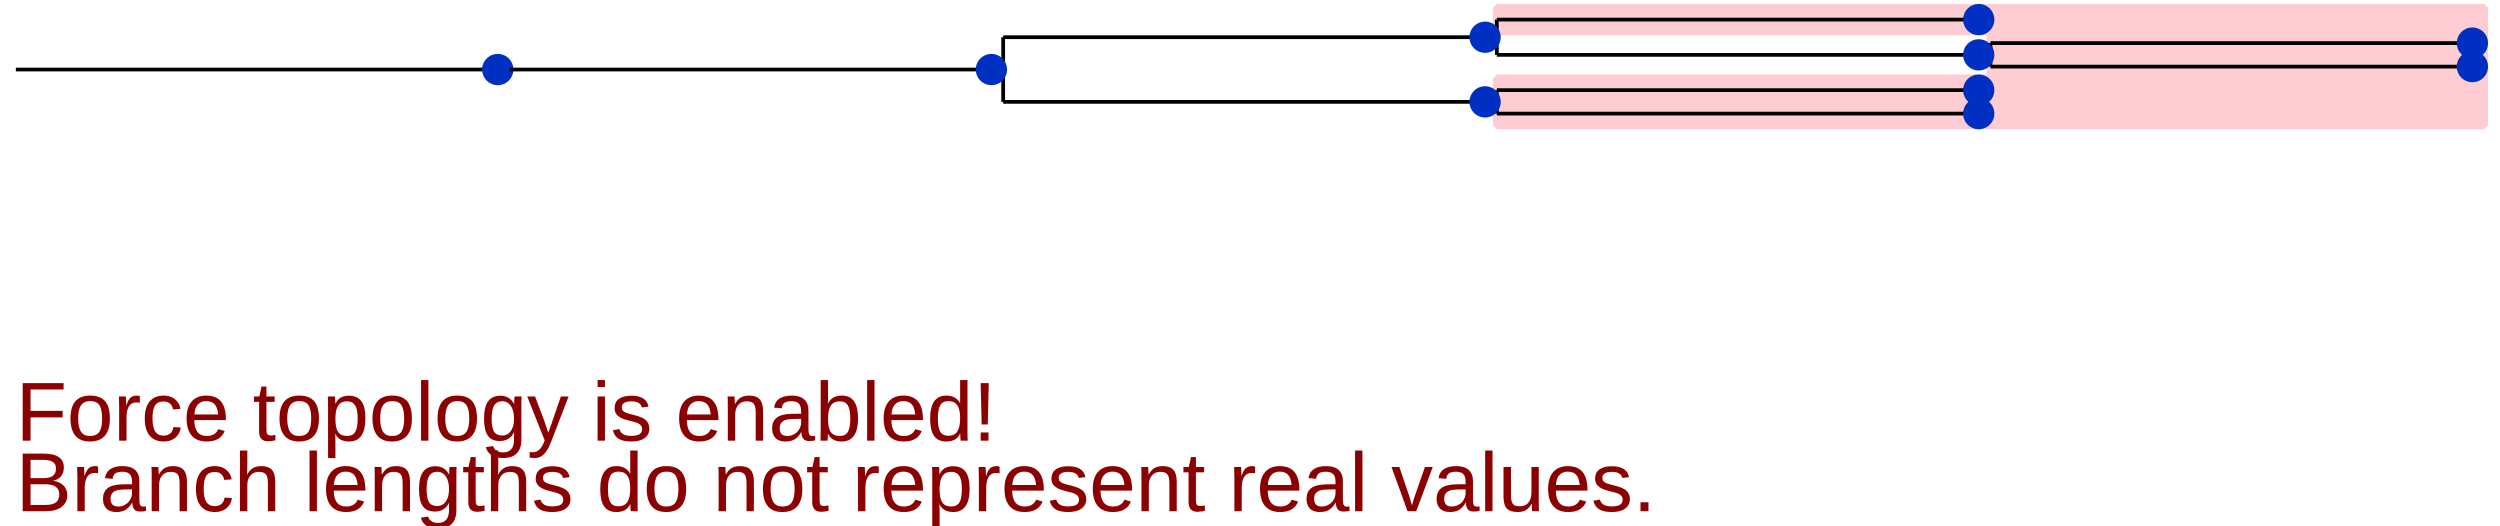
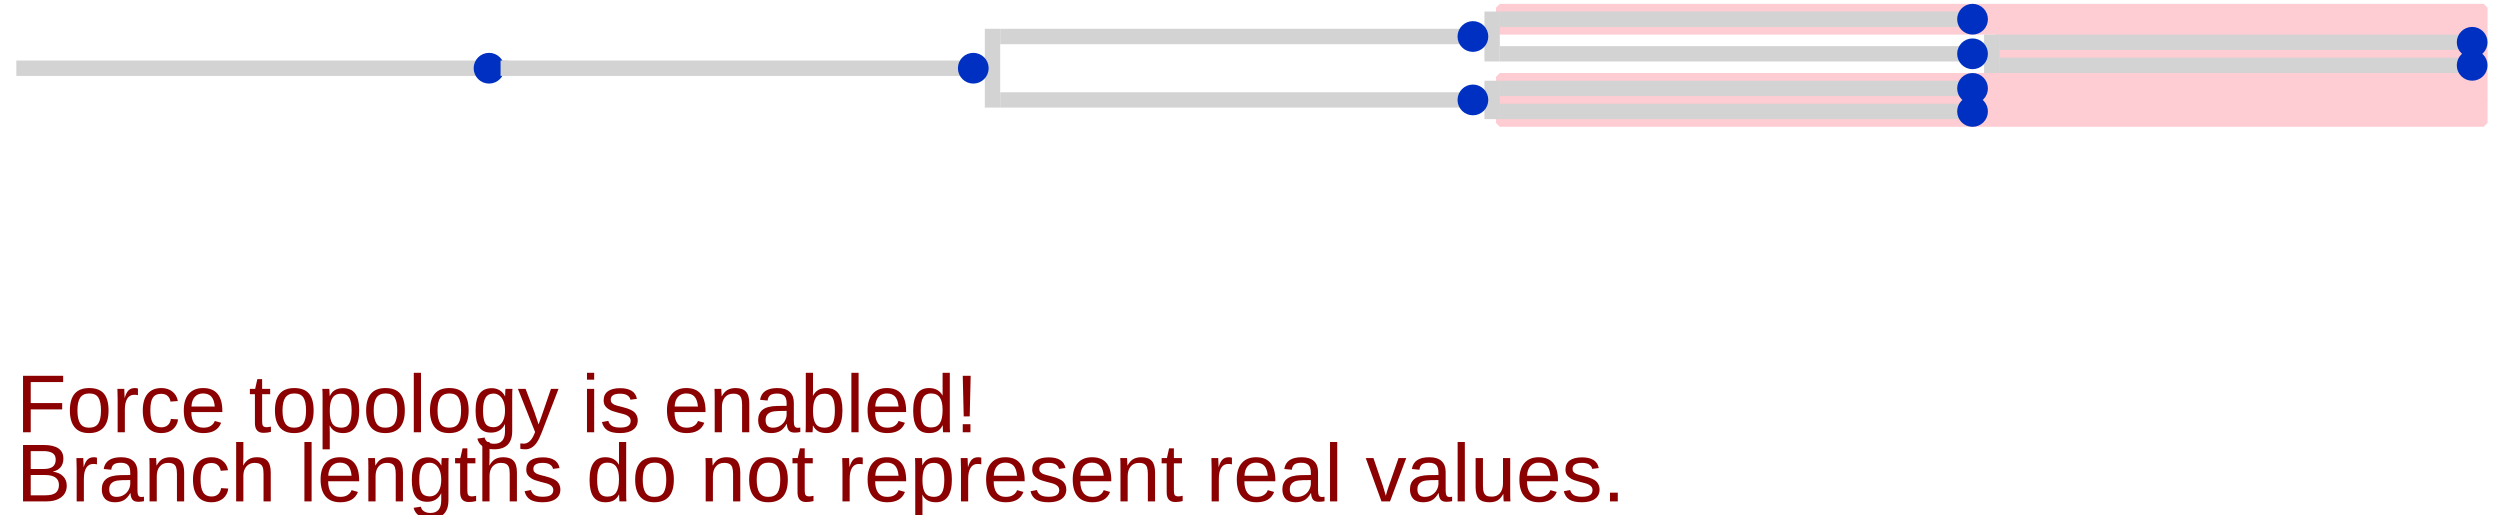
- <svg xmlns="http://www.w3.org/2000/svg" width="176.389mm" height="37.042mm" viewBox="0 0 500 105.678" version="1.2" baseProfile="tiny">
+ <svg xmlns="http://www.w3.org/2000/svg" width="176.389mm" height="36.336mm" viewBox="0 0 500 103.715" version="1.2" baseProfile="tiny">
  <defs> </defs>
  <g fill="none" stroke="black" stroke-width="1" fill-rule="evenodd" stroke-linecap="square" stroke-linejoin="bevel">
-     <g fill="none" stroke="none" transform="matrix(1.57729,0,0,1.57729,0,0)" font-family=".AppleSystemUIFont" font-size="13pt" font-weight="400" font-style="normal">
-       <rect x="0" y="0" width="317" height="67" />
+     <g fill="none" stroke="none" transform="matrix(1.54799,0,0,1.54799,0,0)" font-family=".AppleSystemUIFont" font-size="13pt" font-weight="400" font-style="normal">
+       <rect x="0" y="0" width="323" height="67" />
    </g>
-     <g fill="none" stroke="none" transform="matrix(1.57729,0,0,1.57729,1.57729,1.57729)" font-family=".AppleSystemUIFont" font-size="13pt" font-weight="400" font-style="normal">
-       <rect x="0" y="0" width="315" height="15" />
+     <g fill="none" stroke="none" transform="matrix(1.54799,0,0,1.54799,1.54799,1.54799)" font-family=".AppleSystemUIFont" font-size="13pt" font-weight="400" font-style="normal">
+       <rect x="0" y="0" width="321" height="15" />
    </g>
-     <g fill="#fecdd3" fill-opacity="1" stroke="#fecdd3" stroke-opacity="1" stroke-width="1" stroke-linecap="square" stroke-linejoin="bevel" transform="matrix(1.57729,0,0,1.57729,299.685,1.57729)" font-family=".AppleSystemUIFont" font-size="13pt" font-weight="400" font-style="normal">
-       <rect x="0" y="0" width="126" height="3" />
+     <g fill="#fecdd3" fill-opacity="1" stroke="#fecdd3" stroke-opacity="1" stroke-width="1" stroke-linecap="square" stroke-linejoin="bevel" transform="matrix(1.54799,0,0,1.54799,300.31,1.54799)" font-family=".AppleSystemUIFont" font-size="13pt" font-weight="400" font-style="normal">
+       <rect x="0" y="0" width="128" height="3" />
    </g>
-     <g fill="#fecdd3" fill-opacity="1" stroke="#fecdd3" stroke-opacity="1" stroke-width="1" stroke-linecap="square" stroke-linejoin="bevel" transform="matrix(1.57729,0,0,1.57729,399.054,6.30915)" font-family=".AppleSystemUIFont" font-size="13pt" font-weight="400" font-style="normal">
+     <g fill="#fecdd3" fill-opacity="1" stroke="#fecdd3" stroke-opacity="1" stroke-width="1" stroke-linecap="square" stroke-linejoin="bevel" transform="matrix(1.54799,0,0,1.54799,400.929,6.19195)" font-family=".AppleSystemUIFont" font-size="13pt" font-weight="400" font-style="normal">
      <rect x="0" y="0" width="63" height="3" />
    </g>
-     <g fill="#fecdd3" fill-opacity="1" stroke="#fecdd3" stroke-opacity="1" stroke-width="1" stroke-linecap="square" stroke-linejoin="bevel" transform="matrix(1.57729,0,0,1.57729,399.054,11.041)" font-family=".AppleSystemUIFont" font-size="13pt" font-weight="400" font-style="normal">
+     <g fill="#fecdd3" fill-opacity="1" stroke="#fecdd3" stroke-opacity="1" stroke-width="1" stroke-linecap="square" stroke-linejoin="bevel" transform="matrix(1.54799,0,0,1.54799,400.929,10.8359)" font-family=".AppleSystemUIFont" font-size="13pt" font-weight="400" font-style="normal">
      <rect x="0" y="0" width="63" height="3" />
    </g>
-     <g fill="#fecdd3" fill-opacity="1" stroke="#fecdd3" stroke-opacity="1" stroke-width="1" stroke-linecap="square" stroke-linejoin="bevel" transform="matrix(1.57729,0,0,1.57729,299.685,15.7729)" font-family=".AppleSystemUIFont" font-size="13pt" font-weight="400" font-style="normal">
-       <rect x="0" y="0" width="126" height="3" />
+     <g fill="#fecdd3" fill-opacity="1" stroke="#fecdd3" stroke-opacity="1" stroke-width="1" stroke-linecap="square" stroke-linejoin="bevel" transform="matrix(1.54799,0,0,1.54799,300.31,15.4799)" font-family=".AppleSystemUIFont" font-size="13pt" font-weight="400" font-style="normal">
+       <rect x="0" y="0" width="128" height="3" />
    </g>
-     <g fill="#fecdd3" fill-opacity="1" stroke="#fecdd3" stroke-opacity="1" stroke-width="1" stroke-linecap="square" stroke-linejoin="bevel" transform="matrix(1.57729,0,0,1.57729,299.685,20.5047)" font-family=".AppleSystemUIFont" font-size="13pt" font-weight="400" font-style="normal">
-       <rect x="0" y="0" width="126" height="3" />
+     <g fill="#fecdd3" fill-opacity="1" stroke="#fecdd3" stroke-opacity="1" stroke-width="1" stroke-linecap="square" stroke-linejoin="bevel" transform="matrix(1.54799,0,0,1.54799,300.31,20.1238)" font-family=".AppleSystemUIFont" font-size="13pt" font-weight="400" font-style="normal">
+       <rect x="0" y="0" width="128" height="3" />
    </g>
-     <g fill="none" stroke="#000000" stroke-opacity="1" stroke-width="1" stroke-linecap="butt" stroke-linejoin="bevel" transform="matrix(1.57729,0,0,1.57729,1.57729,1.57729)" font-family=".AppleSystemUIFont" font-size="13pt" font-weight="400" font-style="normal">
-       <polyline fill="none" vector-effect="non-scaling-stroke" points="0,7.875 60,7.875 " />
+     <g fill="none" stroke="#d3d3d3" stroke-opacity="1" stroke-width="2" stroke-linecap="butt" stroke-linejoin="bevel" transform="matrix(1.54799,0,0,1.54799,1.54799,1.54799)" font-family=".AppleSystemUIFont" font-size="13pt" font-weight="400" font-style="normal">
+       <polyline fill="none" vector-effect="none" points="63,6.875 63,8.875 " />
    </g>
-     <g fill="#0030c1" fill-opacity="1" stroke="#0030c1" stroke-opacity="1" stroke-width="1" stroke-linecap="square" stroke-linejoin="bevel" transform="matrix(1.57729,0,0,1.57729,96.2145,11.6325)" font-family=".AppleSystemUIFont" font-size="13pt" font-weight="400" font-style="normal">
+     <g fill="none" stroke="#d3d3d3" stroke-opacity="1" stroke-width="2" stroke-linecap="butt" stroke-linejoin="bevel" transform="matrix(1.54799,0,0,1.54799,1.54799,1.54799)" font-family=".AppleSystemUIFont" font-size="13pt" font-weight="400" font-style="normal">
+       <polyline fill="none" vector-effect="none" points="0,7.875 60,7.875 " />
+     </g>
+     <g fill="#0030c1" fill-opacity="1" stroke="#0030c1" stroke-opacity="1" stroke-width="1" stroke-linecap="square" stroke-linejoin="bevel" transform="matrix(1.54799,0,0,1.54799,94.4272,11.4164)" font-family=".AppleSystemUIFont" font-size="13pt" font-weight="400" font-style="normal">
      <circle cx="1.5" cy="1.5" r="1.5" />
    </g>
-     <g fill="none" stroke="#000000" stroke-opacity="1" stroke-width="1" stroke-linecap="butt" stroke-linejoin="bevel" transform="matrix(1.57729,0,0,1.57729,100.946,1.57729)" font-family=".AppleSystemUIFont" font-size="13pt" font-weight="400" font-style="normal">
-       <polyline fill="none" vector-effect="non-scaling-stroke" points="63,3.75 63,12 " />
+     <g fill="none" stroke="#d3d3d3" stroke-opacity="1" stroke-width="2" stroke-linecap="butt" stroke-linejoin="bevel" transform="matrix(1.54799,0,0,1.54799,99.0712,1.54799)" font-family=".AppleSystemUIFont" font-size="13pt" font-weight="400" font-style="normal">
+       <polyline fill="none" vector-effect="none" points="64,2.75 64,13 " />
    </g>
-     <g fill="none" stroke="#000000" stroke-opacity="1" stroke-width="1" stroke-linecap="butt" stroke-linejoin="bevel" transform="matrix(1.57729,0,0,1.57729,100.946,1.57729)" font-family=".AppleSystemUIFont" font-size="13pt" font-weight="400" font-style="normal">
-       <polyline fill="none" vector-effect="non-scaling-stroke" points="0,7.875 60,7.875 " />
+     <g fill="none" stroke="#d3d3d3" stroke-opacity="1" stroke-width="2" stroke-linecap="butt" stroke-linejoin="bevel" transform="matrix(1.54799,0,0,1.54799,99.0712,1.54799)" font-family=".AppleSystemUIFont" font-size="13pt" font-weight="400" font-style="normal">
+       <polyline fill="none" vector-effect="none" points="0,7.875 60,7.875 " />
    </g>
-     <g fill="#0030c1" fill-opacity="1" stroke="#0030c1" stroke-opacity="1" stroke-width="1" stroke-linecap="square" stroke-linejoin="bevel" transform="matrix(1.57729,0,0,1.57729,195.584,11.6325)" font-family=".AppleSystemUIFont" font-size="13pt" font-weight="400" font-style="normal">
+     <g fill="#0030c1" fill-opacity="1" stroke="#0030c1" stroke-opacity="1" stroke-width="1" stroke-linecap="square" stroke-linejoin="bevel" transform="matrix(1.54799,0,0,1.54799,191.95,11.4164)" font-family=".AppleSystemUIFont" font-size="13pt" font-weight="400" font-style="normal">
      <circle cx="1.5" cy="1.5" r="1.5" />
    </g>
-     <g fill="none" stroke="#000000" stroke-opacity="1" stroke-width="1" stroke-linecap="butt" stroke-linejoin="bevel" transform="matrix(1.57729,0,0,1.57729,200.315,1.57729)" font-family=".AppleSystemUIFont" font-size="13pt" font-weight="400" font-style="normal">
-       <polyline fill="none" vector-effect="non-scaling-stroke" points="63,1.5 63,6 " />
+     <g fill="none" stroke="#d3d3d3" stroke-opacity="1" stroke-width="2" stroke-linecap="butt" stroke-linejoin="bevel" transform="matrix(1.54799,0,0,1.54799,199.69,1.54799)" font-family=".AppleSystemUIFont" font-size="13pt" font-weight="400" font-style="normal">
+       <polyline fill="none" vector-effect="none" points="64,0.5 64,7 " />
    </g>
-     <g fill="none" stroke="#000000" stroke-opacity="1" stroke-width="1" stroke-linecap="butt" stroke-linejoin="bevel" transform="matrix(1.57729,0,0,1.57729,200.315,1.57729)" font-family=".AppleSystemUIFont" font-size="13pt" font-weight="400" font-style="normal">
-       <polyline fill="none" vector-effect="non-scaling-stroke" points="0,3.75 60,3.75 " />
+     <g fill="none" stroke="#d3d3d3" stroke-opacity="1" stroke-width="2" stroke-linecap="butt" stroke-linejoin="bevel" transform="matrix(1.54799,0,0,1.54799,199.69,1.54799)" font-family=".AppleSystemUIFont" font-size="13pt" font-weight="400" font-style="normal">
+       <polyline fill="none" vector-effect="none" points="0,3.75 60,3.75 " />
    </g>
-     <g fill="#0030c1" fill-opacity="1" stroke="#0030c1" stroke-opacity="1" stroke-width="1" stroke-linecap="square" stroke-linejoin="bevel" transform="matrix(1.57729,0,0,1.57729,294.953,5.12618)" font-family=".AppleSystemUIFont" font-size="13pt" font-weight="400" font-style="normal">
+     <g fill="#0030c1" fill-opacity="1" stroke="#0030c1" stroke-opacity="1" stroke-width="1" stroke-linecap="square" stroke-linejoin="bevel" transform="matrix(1.54799,0,0,1.54799,292.57,5.03096)" font-family=".AppleSystemUIFont" font-size="13pt" font-weight="400" font-style="normal">
      <circle cx="1.5" cy="1.5" r="1.5" />
    </g>
-     <g fill="none" stroke="#000000" stroke-opacity="1" stroke-width="1" stroke-linecap="butt" stroke-linejoin="bevel" transform="matrix(1.57729,0,0,1.57729,299.685,1.57729)" font-family=".AppleSystemUIFont" font-size="13pt" font-weight="400" font-style="normal">
-       <polyline fill="none" vector-effect="non-scaling-stroke" points="0,1.5 60,1.5 " />
+     <g fill="none" stroke="#d3d3d3" stroke-opacity="1" stroke-width="2" stroke-linecap="butt" stroke-linejoin="bevel" transform="matrix(1.54799,0,0,1.54799,300.31,1.54799)" font-family=".AppleSystemUIFont" font-size="13pt" font-weight="400" font-style="normal">
+       <polyline fill="none" vector-effect="none" points="0,1.5 60,1.5 " />
    </g>
-     <g fill="#0030c1" fill-opacity="1" stroke="#0030c1" stroke-opacity="1" stroke-width="1" stroke-linecap="square" stroke-linejoin="bevel" transform="matrix(1.57729,0,0,1.57729,394.322,1.57729)" font-family=".AppleSystemUIFont" font-size="13pt" font-weight="400" font-style="normal">
+     <g fill="#0030c1" fill-opacity="1" stroke="#0030c1" stroke-opacity="1" stroke-width="1" stroke-linecap="square" stroke-linejoin="bevel" transform="matrix(1.54799,0,0,1.54799,393.189,1.54799)" font-family=".AppleSystemUIFont" font-size="13pt" font-weight="400" font-style="normal">
      <circle cx="1.5" cy="1.5" r="1.5" />
    </g>
-     <g fill="none" stroke="#000000" stroke-opacity="1" stroke-width="1" stroke-linecap="butt" stroke-linejoin="bevel" transform="matrix(1.57729,0,0,1.57729,299.685,6.30915)" font-family=".AppleSystemUIFont" font-size="13pt" font-weight="400" font-style="normal">
-       <polyline fill="none" vector-effect="non-scaling-stroke" points="63,1.5 63,4.5 " />
+     <g fill="none" stroke="#d3d3d3" stroke-opacity="1" stroke-width="2" stroke-linecap="butt" stroke-linejoin="bevel" transform="matrix(1.54799,0,0,1.54799,300.31,6.19195)" font-family=".AppleSystemUIFont" font-size="13pt" font-weight="400" font-style="normal">
+       <polyline fill="none" vector-effect="none" points="64,0.5 64,5.5 " />
    </g>
-     <g fill="none" stroke="#000000" stroke-opacity="1" stroke-width="1" stroke-linecap="butt" stroke-linejoin="bevel" transform="matrix(1.57729,0,0,1.57729,299.685,6.30915)" font-family=".AppleSystemUIFont" font-size="13pt" font-weight="400" font-style="normal">
-       <polyline fill="none" vector-effect="non-scaling-stroke" points="0,3 60,3 " />
+     <g fill="none" stroke="#d3d3d3" stroke-opacity="1" stroke-width="2" stroke-linecap="butt" stroke-linejoin="bevel" transform="matrix(1.54799,0,0,1.54799,300.31,6.19195)" font-family=".AppleSystemUIFont" font-size="13pt" font-weight="400" font-style="normal">
+       <polyline fill="none" vector-effect="none" points="0,3 60,3 " />
    </g>
-     <g fill="#0030c1" fill-opacity="1" stroke="#0030c1" stroke-opacity="1" stroke-width="1" stroke-linecap="square" stroke-linejoin="bevel" transform="matrix(1.57729,0,0,1.57729,394.322,8.67508)" font-family=".AppleSystemUIFont" font-size="13pt" font-weight="400" font-style="normal">
+     <g fill="#0030c1" fill-opacity="1" stroke="#0030c1" stroke-opacity="1" stroke-width="1" stroke-linecap="square" stroke-linejoin="bevel" transform="matrix(1.54799,0,0,1.54799,393.189,8.51393)" font-family=".AppleSystemUIFont" font-size="13pt" font-weight="400" font-style="normal">
      <circle cx="1.5" cy="1.5" r="1.5" />
    </g>
-     <g fill="none" stroke="#000000" stroke-opacity="1" stroke-width="1" stroke-linecap="butt" stroke-linejoin="bevel" transform="matrix(1.57729,0,0,1.57729,399.054,6.30915)" font-family=".AppleSystemUIFont" font-size="13pt" font-weight="400" font-style="normal">
-       <polyline fill="none" vector-effect="non-scaling-stroke" points="0,1.5 60,1.5 " />
+     <g fill="none" stroke="#d3d3d3" stroke-opacity="1" stroke-width="2" stroke-linecap="butt" stroke-linejoin="bevel" transform="matrix(1.54799,0,0,1.54799,400.929,6.19195)" font-family=".AppleSystemUIFont" font-size="13pt" font-weight="400" font-style="normal">
+       <polyline fill="none" vector-effect="none" points="0,1.5 60,1.5 " />
    </g>
-     <g fill="#0030c1" fill-opacity="1" stroke="#0030c1" stroke-opacity="1" stroke-width="1" stroke-linecap="square" stroke-linejoin="bevel" transform="matrix(1.57729,0,0,1.57729,493.691,6.30915)" font-family=".AppleSystemUIFont" font-size="13pt" font-weight="400" font-style="normal">
+     <g fill="#0030c1" fill-opacity="1" stroke="#0030c1" stroke-opacity="1" stroke-width="1" stroke-linecap="square" stroke-linejoin="bevel" transform="matrix(1.54799,0,0,1.54799,493.808,6.19195)" font-family=".AppleSystemUIFont" font-size="13pt" font-weight="400" font-style="normal">
      <circle cx="1.5" cy="1.5" r="1.5" />
    </g>
-     <g fill="none" stroke="#000000" stroke-opacity="1" stroke-width="1" stroke-linecap="butt" stroke-linejoin="bevel" transform="matrix(1.57729,0,0,1.57729,399.054,11.041)" font-family=".AppleSystemUIFont" font-size="13pt" font-weight="400" font-style="normal">
-       <polyline fill="none" vector-effect="non-scaling-stroke" points="0,1.5 60,1.5 " />
+     <g fill="none" stroke="#d3d3d3" stroke-opacity="1" stroke-width="2" stroke-linecap="butt" stroke-linejoin="bevel" transform="matrix(1.54799,0,0,1.54799,400.929,10.8359)" font-family=".AppleSystemUIFont" font-size="13pt" font-weight="400" font-style="normal">
+       <polyline fill="none" vector-effect="none" points="0,1.5 60,1.5 " />
    </g>
-     <g fill="#0030c1" fill-opacity="1" stroke="#0030c1" stroke-opacity="1" stroke-width="1" stroke-linecap="square" stroke-linejoin="bevel" transform="matrix(1.57729,0,0,1.57729,493.691,11.041)" font-family=".AppleSystemUIFont" font-size="13pt" font-weight="400" font-style="normal">
+     <g fill="#0030c1" fill-opacity="1" stroke="#0030c1" stroke-opacity="1" stroke-width="1" stroke-linecap="square" stroke-linejoin="bevel" transform="matrix(1.54799,0,0,1.54799,493.808,10.8359)" font-family=".AppleSystemUIFont" font-size="13pt" font-weight="400" font-style="normal">
      <circle cx="1.5" cy="1.5" r="1.5" />
    </g>
-     <g fill="none" stroke="#000000" stroke-opacity="1" stroke-width="1" stroke-linecap="butt" stroke-linejoin="bevel" transform="matrix(1.57729,0,0,1.57729,200.315,15.7729)" font-family=".AppleSystemUIFont" font-size="13pt" font-weight="400" font-style="normal">
-       <polyline fill="none" vector-effect="non-scaling-stroke" points="63,1.5 63,4.5 " />
+     <g fill="none" stroke="#d3d3d3" stroke-opacity="1" stroke-width="2" stroke-linecap="butt" stroke-linejoin="bevel" transform="matrix(1.54799,0,0,1.54799,199.69,15.4799)" font-family=".AppleSystemUIFont" font-size="13pt" font-weight="400" font-style="normal">
+       <polyline fill="none" vector-effect="none" points="64,0.5 64,5.5 " />
    </g>
-     <g fill="none" stroke="#000000" stroke-opacity="1" stroke-width="1" stroke-linecap="butt" stroke-linejoin="bevel" transform="matrix(1.57729,0,0,1.57729,200.315,15.7729)" font-family=".AppleSystemUIFont" font-size="13pt" font-weight="400" font-style="normal">
-       <polyline fill="none" vector-effect="non-scaling-stroke" points="0,3 60,3 " />
+     <g fill="none" stroke="#d3d3d3" stroke-opacity="1" stroke-width="2" stroke-linecap="butt" stroke-linejoin="bevel" transform="matrix(1.54799,0,0,1.54799,199.69,15.4799)" font-family=".AppleSystemUIFont" font-size="13pt" font-weight="400" font-style="normal">
+       <polyline fill="none" vector-effect="none" points="0,3 60,3 " />
    </g>
-     <g fill="#0030c1" fill-opacity="1" stroke="#0030c1" stroke-opacity="1" stroke-width="1" stroke-linecap="square" stroke-linejoin="bevel" transform="matrix(1.57729,0,0,1.57729,294.953,18.1388)" font-family=".AppleSystemUIFont" font-size="13pt" font-weight="400" font-style="normal">
+     <g fill="#0030c1" fill-opacity="1" stroke="#0030c1" stroke-opacity="1" stroke-width="1" stroke-linecap="square" stroke-linejoin="bevel" transform="matrix(1.54799,0,0,1.54799,292.57,17.8019)" font-family=".AppleSystemUIFont" font-size="13pt" font-weight="400" font-style="normal">
      <circle cx="1.5" cy="1.5" r="1.5" />
    </g>
-     <g fill="none" stroke="#000000" stroke-opacity="1" stroke-width="1" stroke-linecap="butt" stroke-linejoin="bevel" transform="matrix(1.57729,0,0,1.57729,299.685,15.7729)" font-family=".AppleSystemUIFont" font-size="13pt" font-weight="400" font-style="normal">
-       <polyline fill="none" vector-effect="non-scaling-stroke" points="0,1.5 60,1.5 " />
+     <g fill="none" stroke="#d3d3d3" stroke-opacity="1" stroke-width="2" stroke-linecap="butt" stroke-linejoin="bevel" transform="matrix(1.54799,0,0,1.54799,300.31,15.4799)" font-family=".AppleSystemUIFont" font-size="13pt" font-weight="400" font-style="normal">
+       <polyline fill="none" vector-effect="none" points="0,1.5 60,1.5 " />
    </g>
-     <g fill="#0030c1" fill-opacity="1" stroke="#0030c1" stroke-opacity="1" stroke-width="1" stroke-linecap="square" stroke-linejoin="bevel" transform="matrix(1.57729,0,0,1.57729,394.322,15.7729)" font-family=".AppleSystemUIFont" font-size="13pt" font-weight="400" font-style="normal">
+     <g fill="#0030c1" fill-opacity="1" stroke="#0030c1" stroke-opacity="1" stroke-width="1" stroke-linecap="square" stroke-linejoin="bevel" transform="matrix(1.54799,0,0,1.54799,393.189,15.4799)" font-family=".AppleSystemUIFont" font-size="13pt" font-weight="400" font-style="normal">
      <circle cx="1.5" cy="1.5" r="1.5" />
    </g>
-     <g fill="none" stroke="#000000" stroke-opacity="1" stroke-width="1" stroke-linecap="butt" stroke-linejoin="bevel" transform="matrix(1.57729,0,0,1.57729,299.685,20.5047)" font-family=".AppleSystemUIFont" font-size="13pt" font-weight="400" font-style="normal">
-       <polyline fill="none" vector-effect="non-scaling-stroke" points="0,1.5 60,1.5 " />
+     <g fill="none" stroke="#d3d3d3" stroke-opacity="1" stroke-width="2" stroke-linecap="butt" stroke-linejoin="bevel" transform="matrix(1.54799,0,0,1.54799,300.31,20.1238)" font-family=".AppleSystemUIFont" font-size="13pt" font-weight="400" font-style="normal">
+       <polyline fill="none" vector-effect="none" points="0,1.5 60,1.5 " />
    </g>
-     <g fill="#0030c1" fill-opacity="1" stroke="#0030c1" stroke-opacity="1" stroke-width="1" stroke-linecap="square" stroke-linejoin="bevel" transform="matrix(1.57729,0,0,1.57729,394.322,20.5047)" font-family=".AppleSystemUIFont" font-size="13pt" font-weight="400" font-style="normal">
+     <g fill="#0030c1" fill-opacity="1" stroke="#0030c1" stroke-opacity="1" stroke-width="1" stroke-linecap="square" stroke-linejoin="bevel" transform="matrix(1.54799,0,0,1.54799,393.189,20.1238)" font-family=".AppleSystemUIFont" font-size="13pt" font-weight="400" font-style="normal">
      <circle cx="1.5" cy="1.5" r="1.5" />
    </g>
-     <g fill="none" stroke="#8b0000" stroke-opacity="1" stroke-width="1" stroke-linecap="square" stroke-linejoin="bevel" transform="matrix(1.57729,0,0,1.57729,1.57729,77.2871)" font-family="Arial" font-size="8pt" font-weight="400" font-style="normal">
+     <g fill="none" stroke="#8b0000" stroke-opacity="1" stroke-width="1" stroke-linecap="square" stroke-linejoin="bevel" transform="matrix(1.54799,0,0,1.54799,1.54799,75.8514)" font-family="Arial" font-size="8pt" font-weight="400" font-style="normal">
      <text fill="#8b0000" fill-opacity="1" stroke="none" xml:space="preserve" x="0" y="7.234" font-family="Arial" font-size="8pt" font-weight="400" font-style="normal">Force topology is enabled!</text>
    </g>
-     <g fill="none" stroke="#8b0000" stroke-opacity="1" stroke-width="1" stroke-linecap="square" stroke-linejoin="bevel" transform="matrix(1.57729,0,0,1.57729,1.57729,77.2871)" font-family="Arial" font-size="8pt" font-weight="400" font-style="normal">
+     <g fill="none" stroke="#8b0000" stroke-opacity="1" stroke-width="1" stroke-linecap="square" stroke-linejoin="bevel" transform="matrix(1.54799,0,0,1.54799,1.54799,75.8514)" font-family="Arial" font-size="8pt" font-weight="400" font-style="normal">
      <text fill="#8b0000" fill-opacity="1" stroke="none" xml:space="preserve" x="0" y="16.234" font-family="Arial" font-size="8pt" font-weight="400" font-style="normal">Branch lengths do not represent real values.</text>
    </g>
  </g>
</svg>
